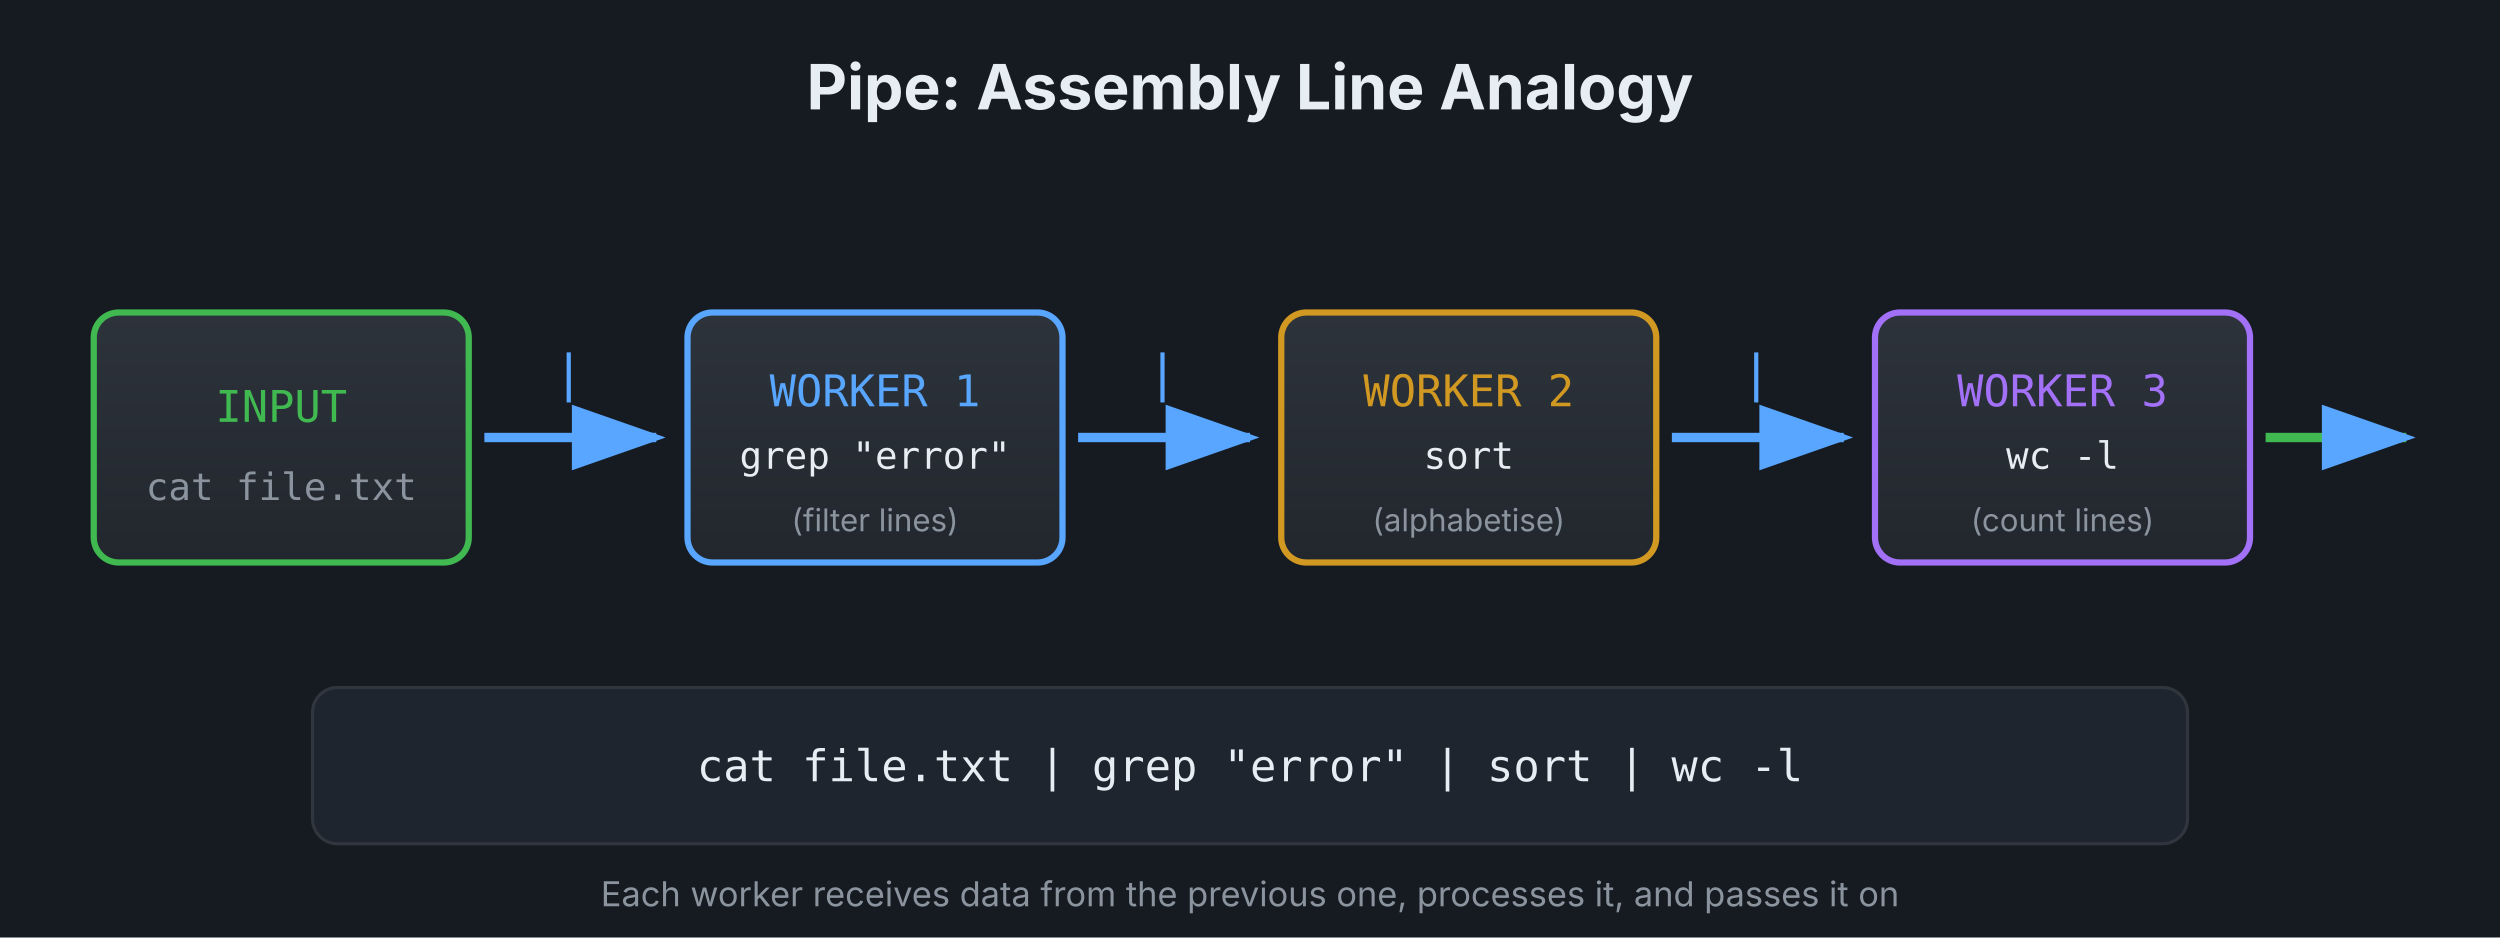
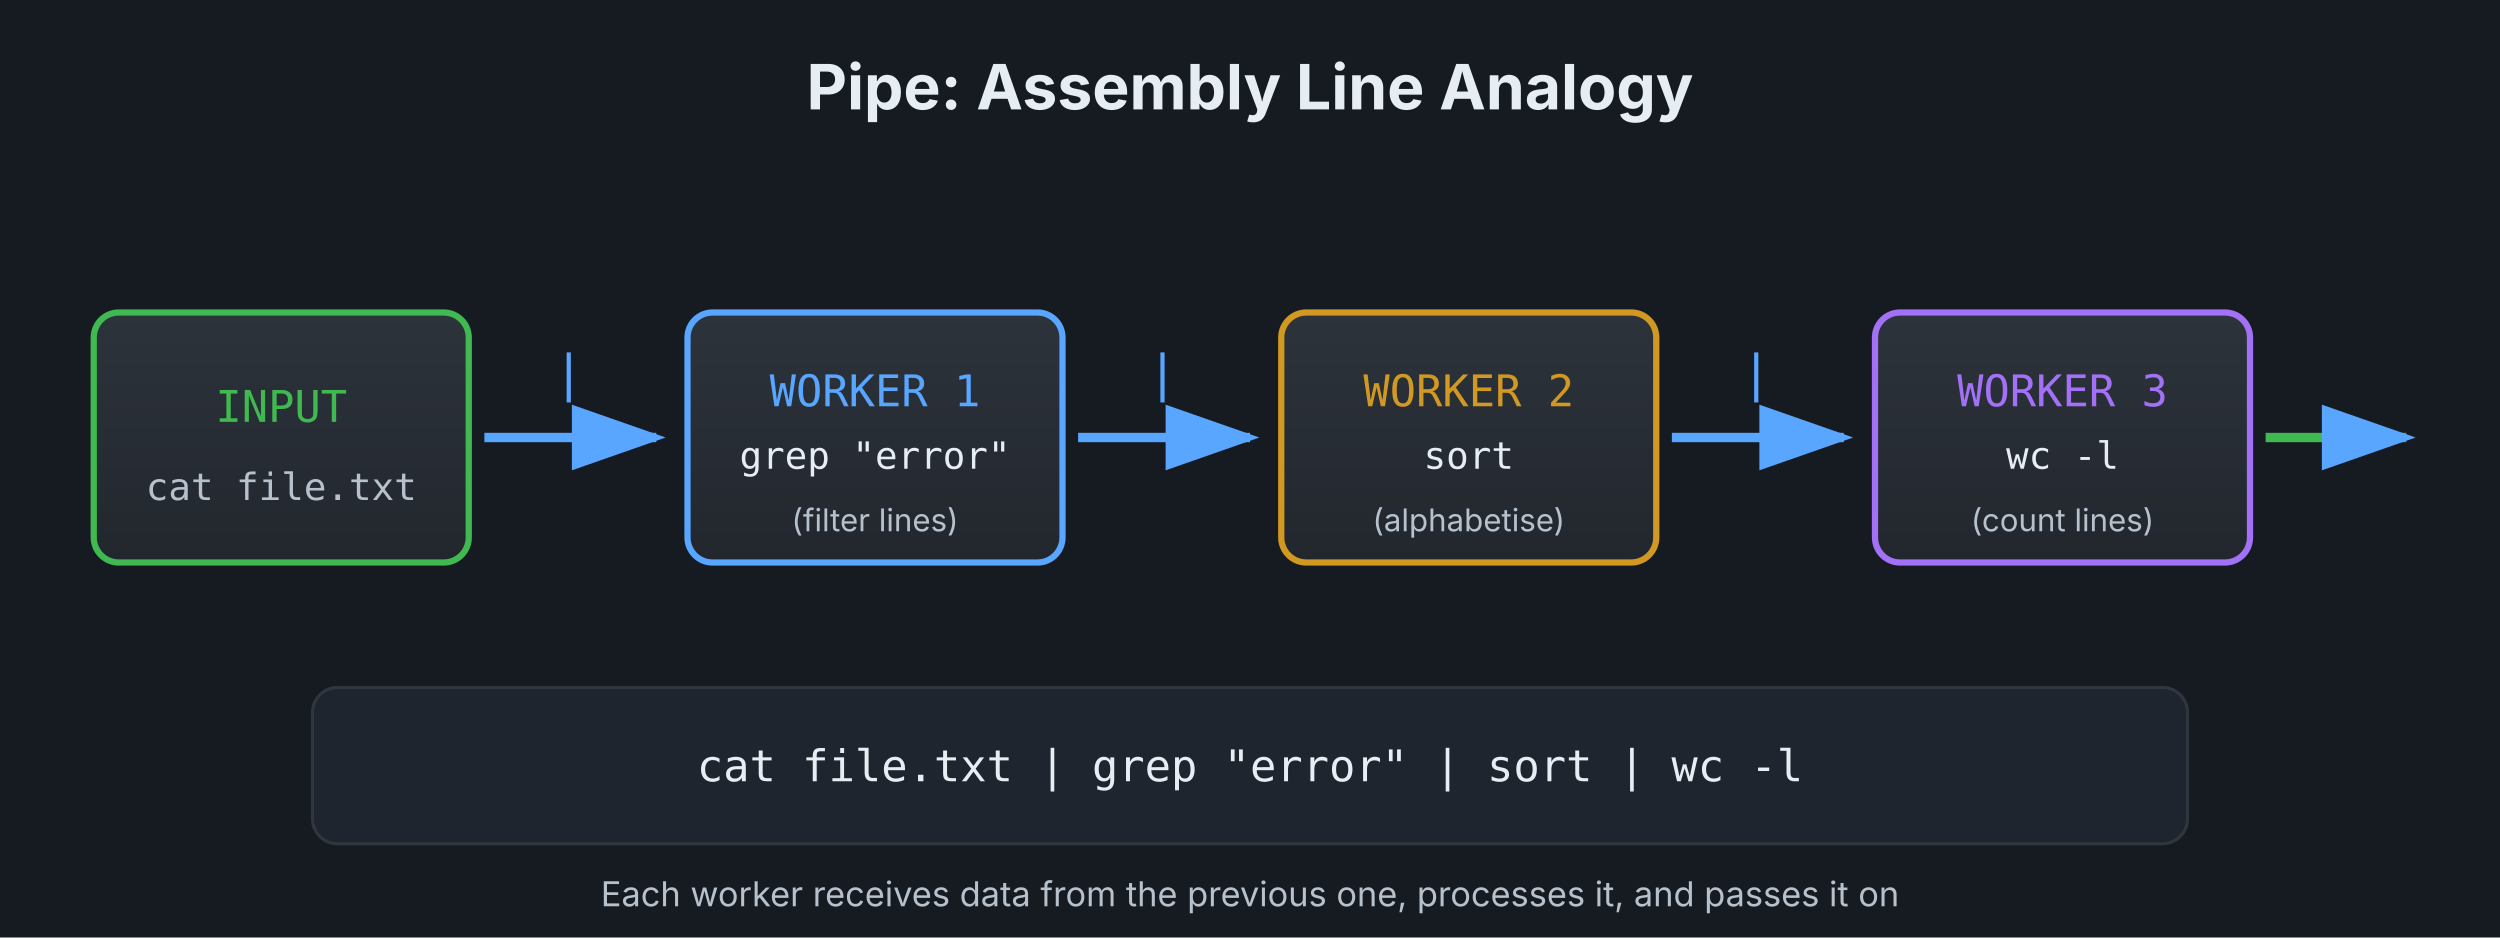
- <svg xmlns="http://www.w3.org/2000/svg" viewBox="0 0 800 300" width="800" height="300">
+ <svg xmlns="http://www.w3.org/2000/svg" viewBox="0 0 800 300" width="800" height="300" role="img" xml:lang="en" aria-labelledby="sem01-02-pipe-assembly-title sem01-02-pipe-assembly-desc">
  <defs>
-     <marker id="arrowhead" markerWidth="10" markerHeight="7" refX="9" refY="3.5" orient="auto">
+     <marker id="sem01-02-pipe-assembly-arrowhead" markerWidth="10" markerHeight="7" refX="9" refY="3.5" orient="auto">
      <polygon points="0 0, 10 3.5, 0 7" fill="#58a6ff" />
    </marker>
-     <linearGradient id="boxGrad" x1="0%" y1="0%" x2="0%" y2="100%">
+     <linearGradient id="sem01-02-pipe-assembly-boxGrad" x1="0%" y1="0%" x2="0%" y2="100%">
      <stop offset="0%" style="stop-color:#2d333b;stop-opacity:1" />
      <stop offset="100%" style="stop-color:#22272e;stop-opacity:1" />
    </linearGradient>
  </defs>
  <rect width="800" height="300" fill="#161b22" />
-   <text x="400" y="35" font-family="Inter, sans-serif" font-size="20" font-weight="bold" fill="#e6edf3" text-anchor="middle">Pipe: Assembly Line Analogy</text>
-   <rect x="30" y="100" width="120" height="80" rx="8" fill="url(#boxGrad)" stroke="#3fb950" stroke-width="2" />
-   <text x="90" y="135" font-family="JetBrains Mono, monospace" font-size="14" fill="#3fb950" text-anchor="middle">INPUT</text>
-   <text x="90" y="160" font-family="JetBrains Mono, monospace" font-size="12" fill="#8b949e" text-anchor="middle">cat file.txt</text>
-   <line x1="155" y1="140" x2="210" y2="140" stroke="#58a6ff" stroke-width="3" marker-end="url(#arrowhead)" />
-   <text x="182" y="125" font-family="JetBrains Mono, monospace" font-size="16" fill="#58a6ff" text-anchor="middle">|</text>
-   <rect x="220" y="100" width="120" height="80" rx="8" fill="url(#boxGrad)" stroke="#58a6ff" stroke-width="2" />
-   <text x="280" y="130" font-family="JetBrains Mono, monospace" font-size="14" fill="#58a6ff" text-anchor="middle">WORKER 1</text>
-   <text x="280" y="150" font-family="JetBrains Mono, monospace" font-size="12" fill="#e6edf3" text-anchor="middle">grep "error"</text>
-   <text x="280" y="170" font-family="Inter, sans-serif" font-size="10" fill="#8b949e" text-anchor="middle">(filter lines)</text>
-   <line x1="345" y1="140" x2="400" y2="140" stroke="#58a6ff" stroke-width="3" marker-end="url(#arrowhead)" />
-   <text x="372" y="125" font-family="JetBrains Mono, monospace" font-size="16" fill="#58a6ff" text-anchor="middle">|</text>
-   <rect x="410" y="100" width="120" height="80" rx="8" fill="url(#boxGrad)" stroke="#d29922" stroke-width="2" />
-   <text x="470" y="130" font-family="JetBrains Mono, monospace" font-size="14" fill="#d29922" text-anchor="middle">WORKER 2</text>
-   <text x="470" y="150" font-family="JetBrains Mono, monospace" font-size="12" fill="#e6edf3" text-anchor="middle">sort</text>
-   <text x="470" y="170" font-family="Inter, sans-serif" font-size="10" fill="#8b949e" text-anchor="middle">(alphabetise)</text>
-   <line x1="535" y1="140" x2="590" y2="140" stroke="#58a6ff" stroke-width="3" marker-end="url(#arrowhead)" />
-   <text x="562" y="125" font-family="JetBrains Mono, monospace" font-size="16" fill="#58a6ff" text-anchor="middle">|</text>
-   <rect x="600" y="100" width="120" height="80" rx="8" fill="url(#boxGrad)" stroke="#a371f7" stroke-width="2" />
-   <text x="660" y="130" font-family="JetBrains Mono, monospace" font-size="14" fill="#a371f7" text-anchor="middle">WORKER 3</text>
-   <text x="660" y="150" font-family="JetBrains Mono, monospace" font-size="12" fill="#e6edf3" text-anchor="middle">wc -l</text>
-   <text x="660" y="170" font-family="Inter, sans-serif" font-size="10" fill="#8b949e" text-anchor="middle">(count lines)</text>
-   <line x1="725" y1="140" x2="770" y2="140" stroke="#3fb950" stroke-width="3" marker-end="url(#arrowhead)" />
+   <text x="400" y="35" font-family="Inter, sans-serif" font-size="20" font-weight="bold" fill="#e6edf3" text-anchor="middle" id="sem01-02-pipe-assembly-text-1">Pipe: Assembly Line Analogy</text>
+   <rect x="30" y="100" width="120" height="80" rx="8" fill="url(#sem01-02-pipe-assembly-boxGrad)" stroke="#3fb950" stroke-width="2" />
+   <text x="90" y="135" font-family="JetBrains Mono, monospace" font-size="14" fill="#3fb950" text-anchor="middle" id="sem01-02-pipe-assembly-text-2">INPUT</text>
+   <text x="90" y="160" font-family="JetBrains Mono, monospace" font-size="12" fill="#b7c1cc" text-anchor="middle" id="sem01-02-pipe-assembly-text-3">cat file.txt</text>
+   <line x1="155" y1="140" x2="210" y2="140" stroke="#58a6ff" stroke-width="3" marker-end="url(#sem01-02-pipe-assembly-arrowhead)" />
+   <text x="182" y="125" font-family="JetBrains Mono, monospace" font-size="16" fill="#58a6ff" text-anchor="middle" id="sem01-02-pipe-assembly-text-4">|</text>
+   <rect x="220" y="100" width="120" height="80" rx="8" fill="url(#sem01-02-pipe-assembly-boxGrad)" stroke="#58a6ff" stroke-width="2" />
+   <text x="280" y="130" font-family="JetBrains Mono, monospace" font-size="14" fill="#58a6ff" text-anchor="middle" id="sem01-02-pipe-assembly-text-5">WORKER 1</text>
+   <text x="280" y="150" font-family="JetBrains Mono, monospace" font-size="12" fill="#e6edf3" text-anchor="middle" id="sem01-02-pipe-assembly-text-6">grep "error"</text>
+   <text x="280" y="170" font-family="Inter, sans-serif" font-size="10" fill="#b7c1cc" text-anchor="middle" id="sem01-02-pipe-assembly-text-7">(filter lines)</text>
+   <line x1="345" y1="140" x2="400" y2="140" stroke="#58a6ff" stroke-width="3" marker-end="url(#sem01-02-pipe-assembly-arrowhead)" />
+   <text x="372" y="125" font-family="JetBrains Mono, monospace" font-size="16" fill="#58a6ff" text-anchor="middle" id="sem01-02-pipe-assembly-text-8">|</text>
+   <rect x="410" y="100" width="120" height="80" rx="8" fill="url(#sem01-02-pipe-assembly-boxGrad)" stroke="#d29922" stroke-width="2" />
+   <text x="470" y="130" font-family="JetBrains Mono, monospace" font-size="14" fill="#d29922" text-anchor="middle" id="sem01-02-pipe-assembly-text-9">WORKER 2</text>
+   <text x="470" y="150" font-family="JetBrains Mono, monospace" font-size="12" fill="#e6edf3" text-anchor="middle" id="sem01-02-pipe-assembly-text-10">sort</text>
+   <text x="470" y="170" font-family="Inter, sans-serif" font-size="10" fill="#b7c1cc" text-anchor="middle" id="sem01-02-pipe-assembly-text-11">(alphabetise)</text>
+   <line x1="535" y1="140" x2="590" y2="140" stroke="#58a6ff" stroke-width="3" marker-end="url(#sem01-02-pipe-assembly-arrowhead)" />
+   <text x="562" y="125" font-family="JetBrains Mono, monospace" font-size="16" fill="#58a6ff" text-anchor="middle" id="sem01-02-pipe-assembly-text-12">|</text>
+   <rect x="600" y="100" width="120" height="80" rx="8" fill="url(#sem01-02-pipe-assembly-boxGrad)" stroke="#a371f7" stroke-width="2" />
+   <text x="660" y="130" font-family="JetBrains Mono, monospace" font-size="14" fill="#a371f7" text-anchor="middle" id="sem01-02-pipe-assembly-text-13">WORKER 3</text>
+   <text x="660" y="150" font-family="JetBrains Mono, monospace" font-size="12" fill="#e6edf3" text-anchor="middle" id="sem01-02-pipe-assembly-text-14">wc -l</text>
+   <text x="660" y="170" font-family="Inter, sans-serif" font-size="10" fill="#b7c1cc" text-anchor="middle" id="sem01-02-pipe-assembly-text-15">(count lines)</text>
+   <line x1="725" y1="140" x2="770" y2="140" stroke="#3fb950" stroke-width="3" marker-end="url(#sem01-02-pipe-assembly-arrowhead)" />
  <rect x="100" y="220" width="600" height="50" rx="8" fill="#1e252e" stroke="#30363d" stroke-width="1" />
-   <text x="400" y="250" font-family="JetBrains Mono, monospace" font-size="14" fill="#e6edf3" text-anchor="middle">cat file.txt | grep "error" | sort | wc -l</text>
-   <text x="400" y="290" font-family="Inter, sans-serif" font-size="11" fill="#8b949e" text-anchor="middle">Each worker receives data from the previous one, processes it, and passes it on</text>
+   <text x="400" y="250" font-family="JetBrains Mono, monospace" font-size="14" fill="#e6edf3" text-anchor="middle" id="sem01-02-pipe-assembly-text-16">cat file.txt | grep "error" | sort | wc -l</text>
+   <text x="400" y="290" font-family="Inter, sans-serif" font-size="11" fill="#b7c1cc" text-anchor="middle" id="sem01-02-pipe-assembly-text-17">Each worker receives data from the previous one, processes it, and passes it on</text>
</svg>
